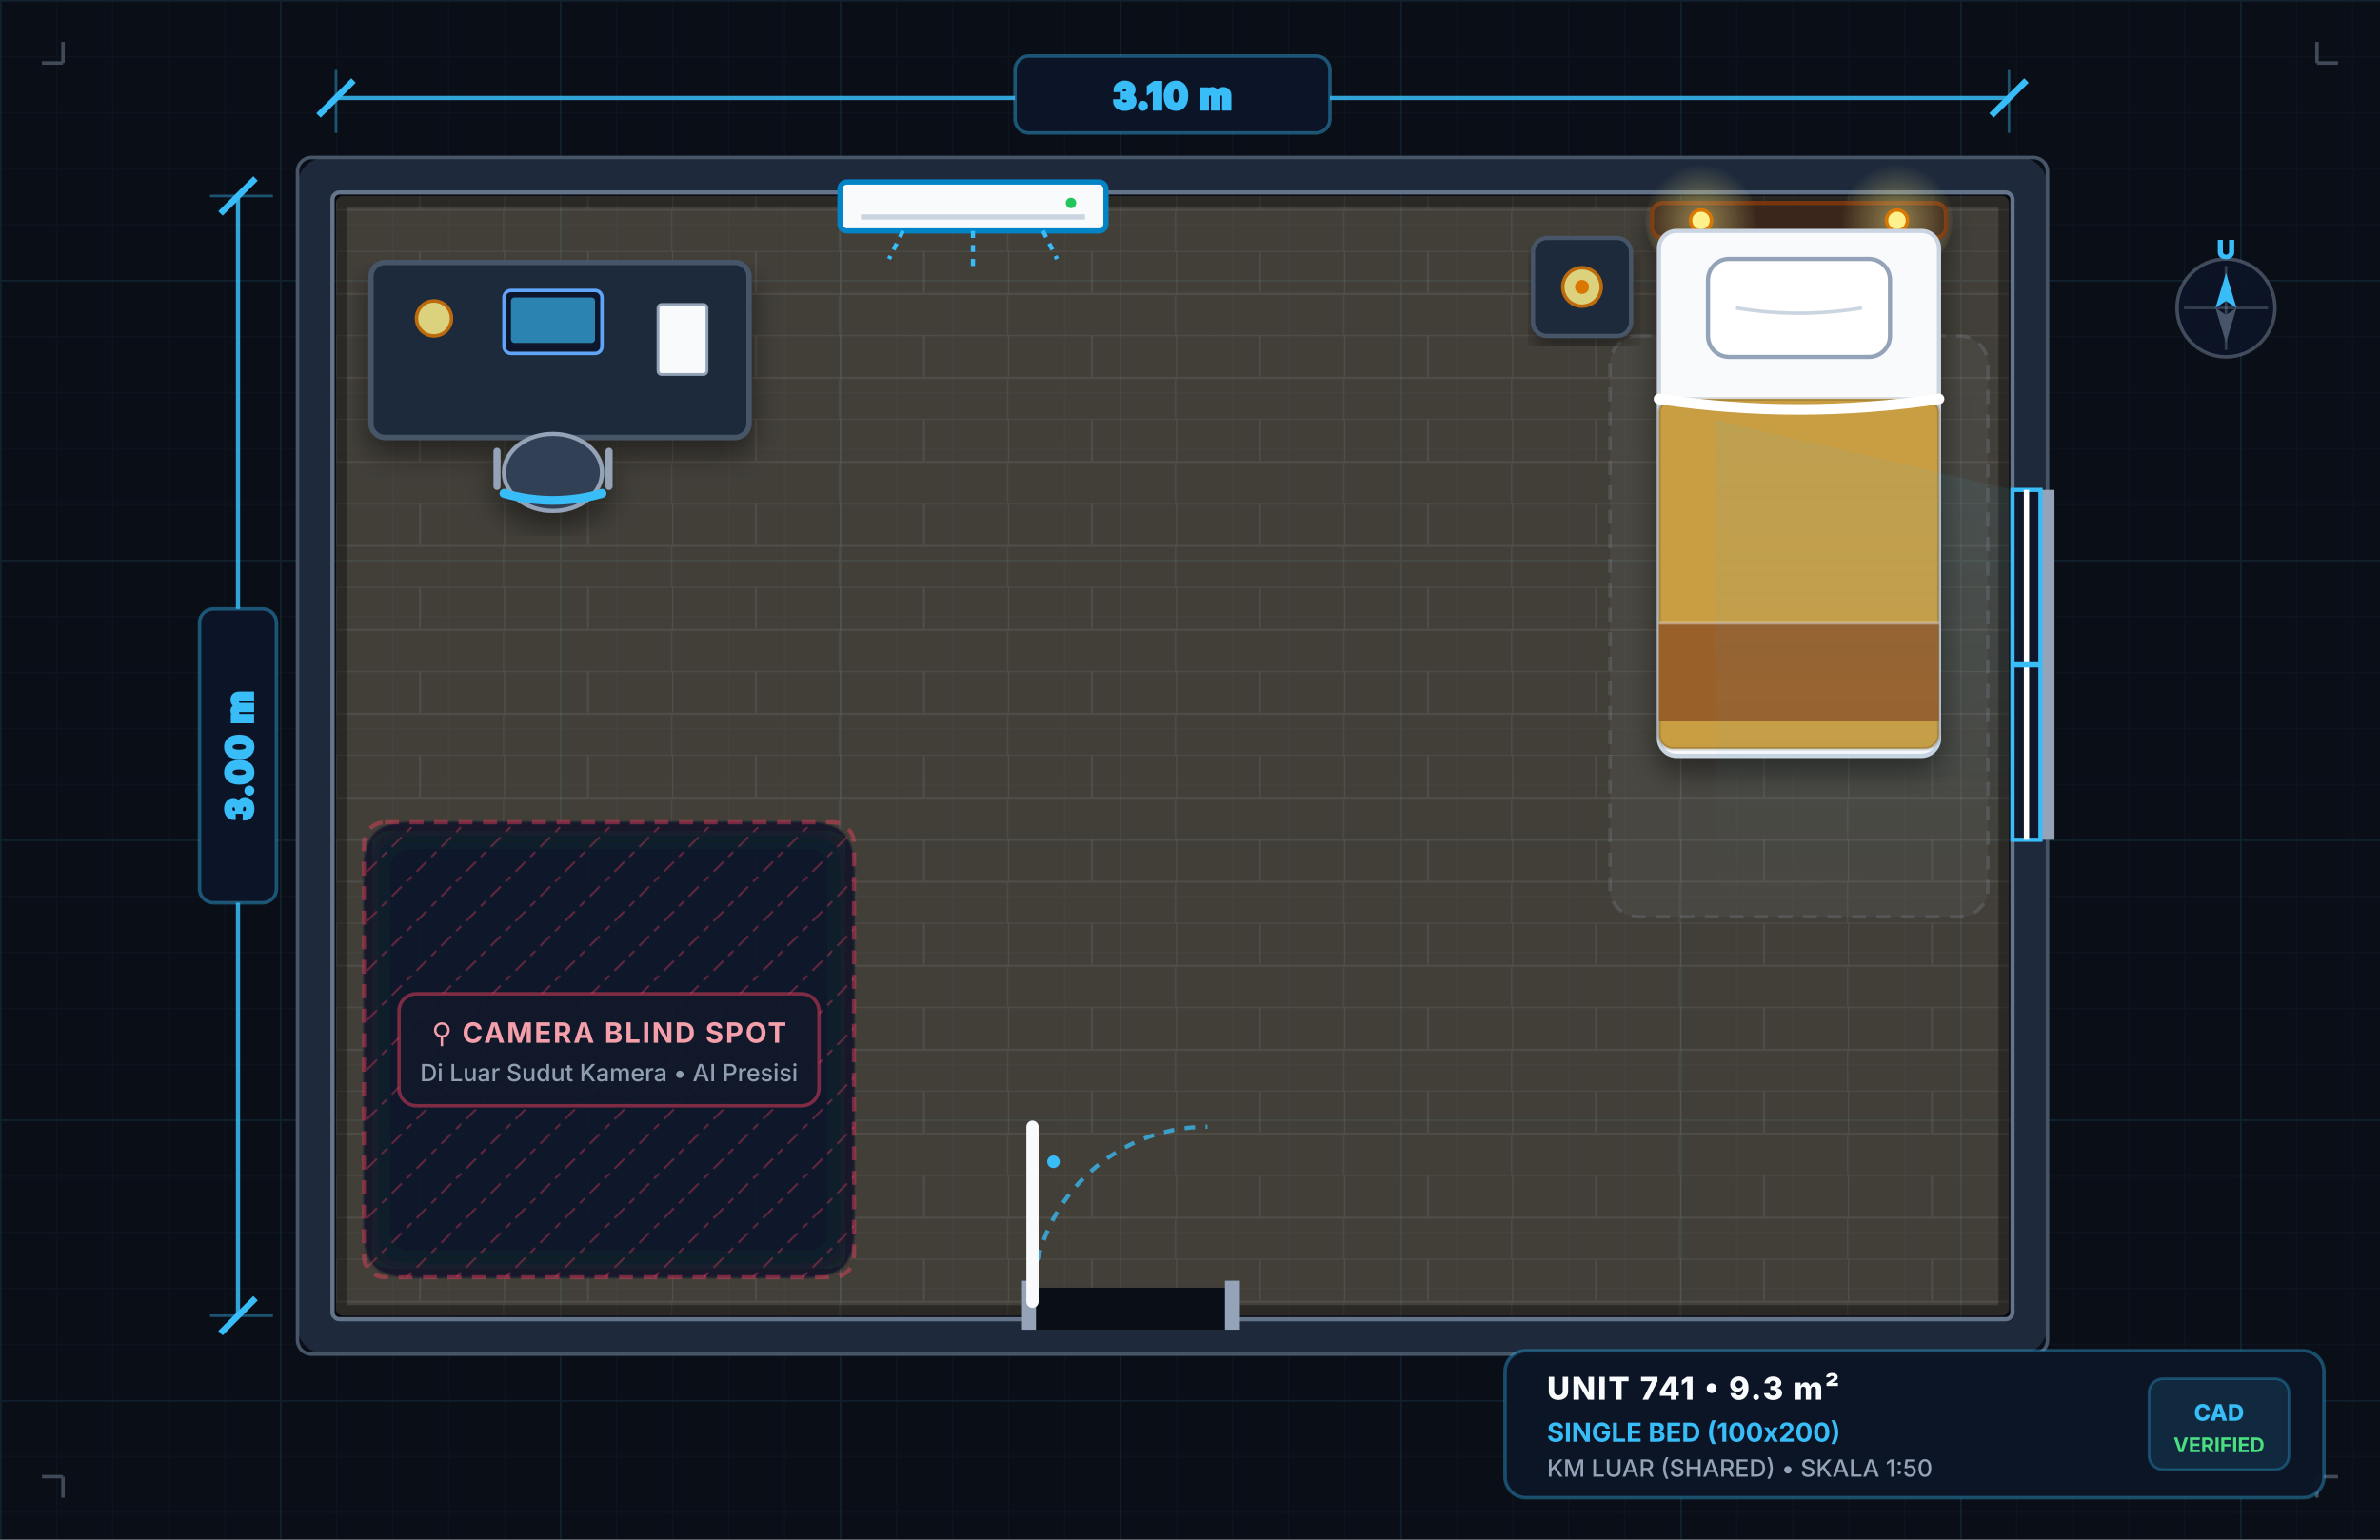
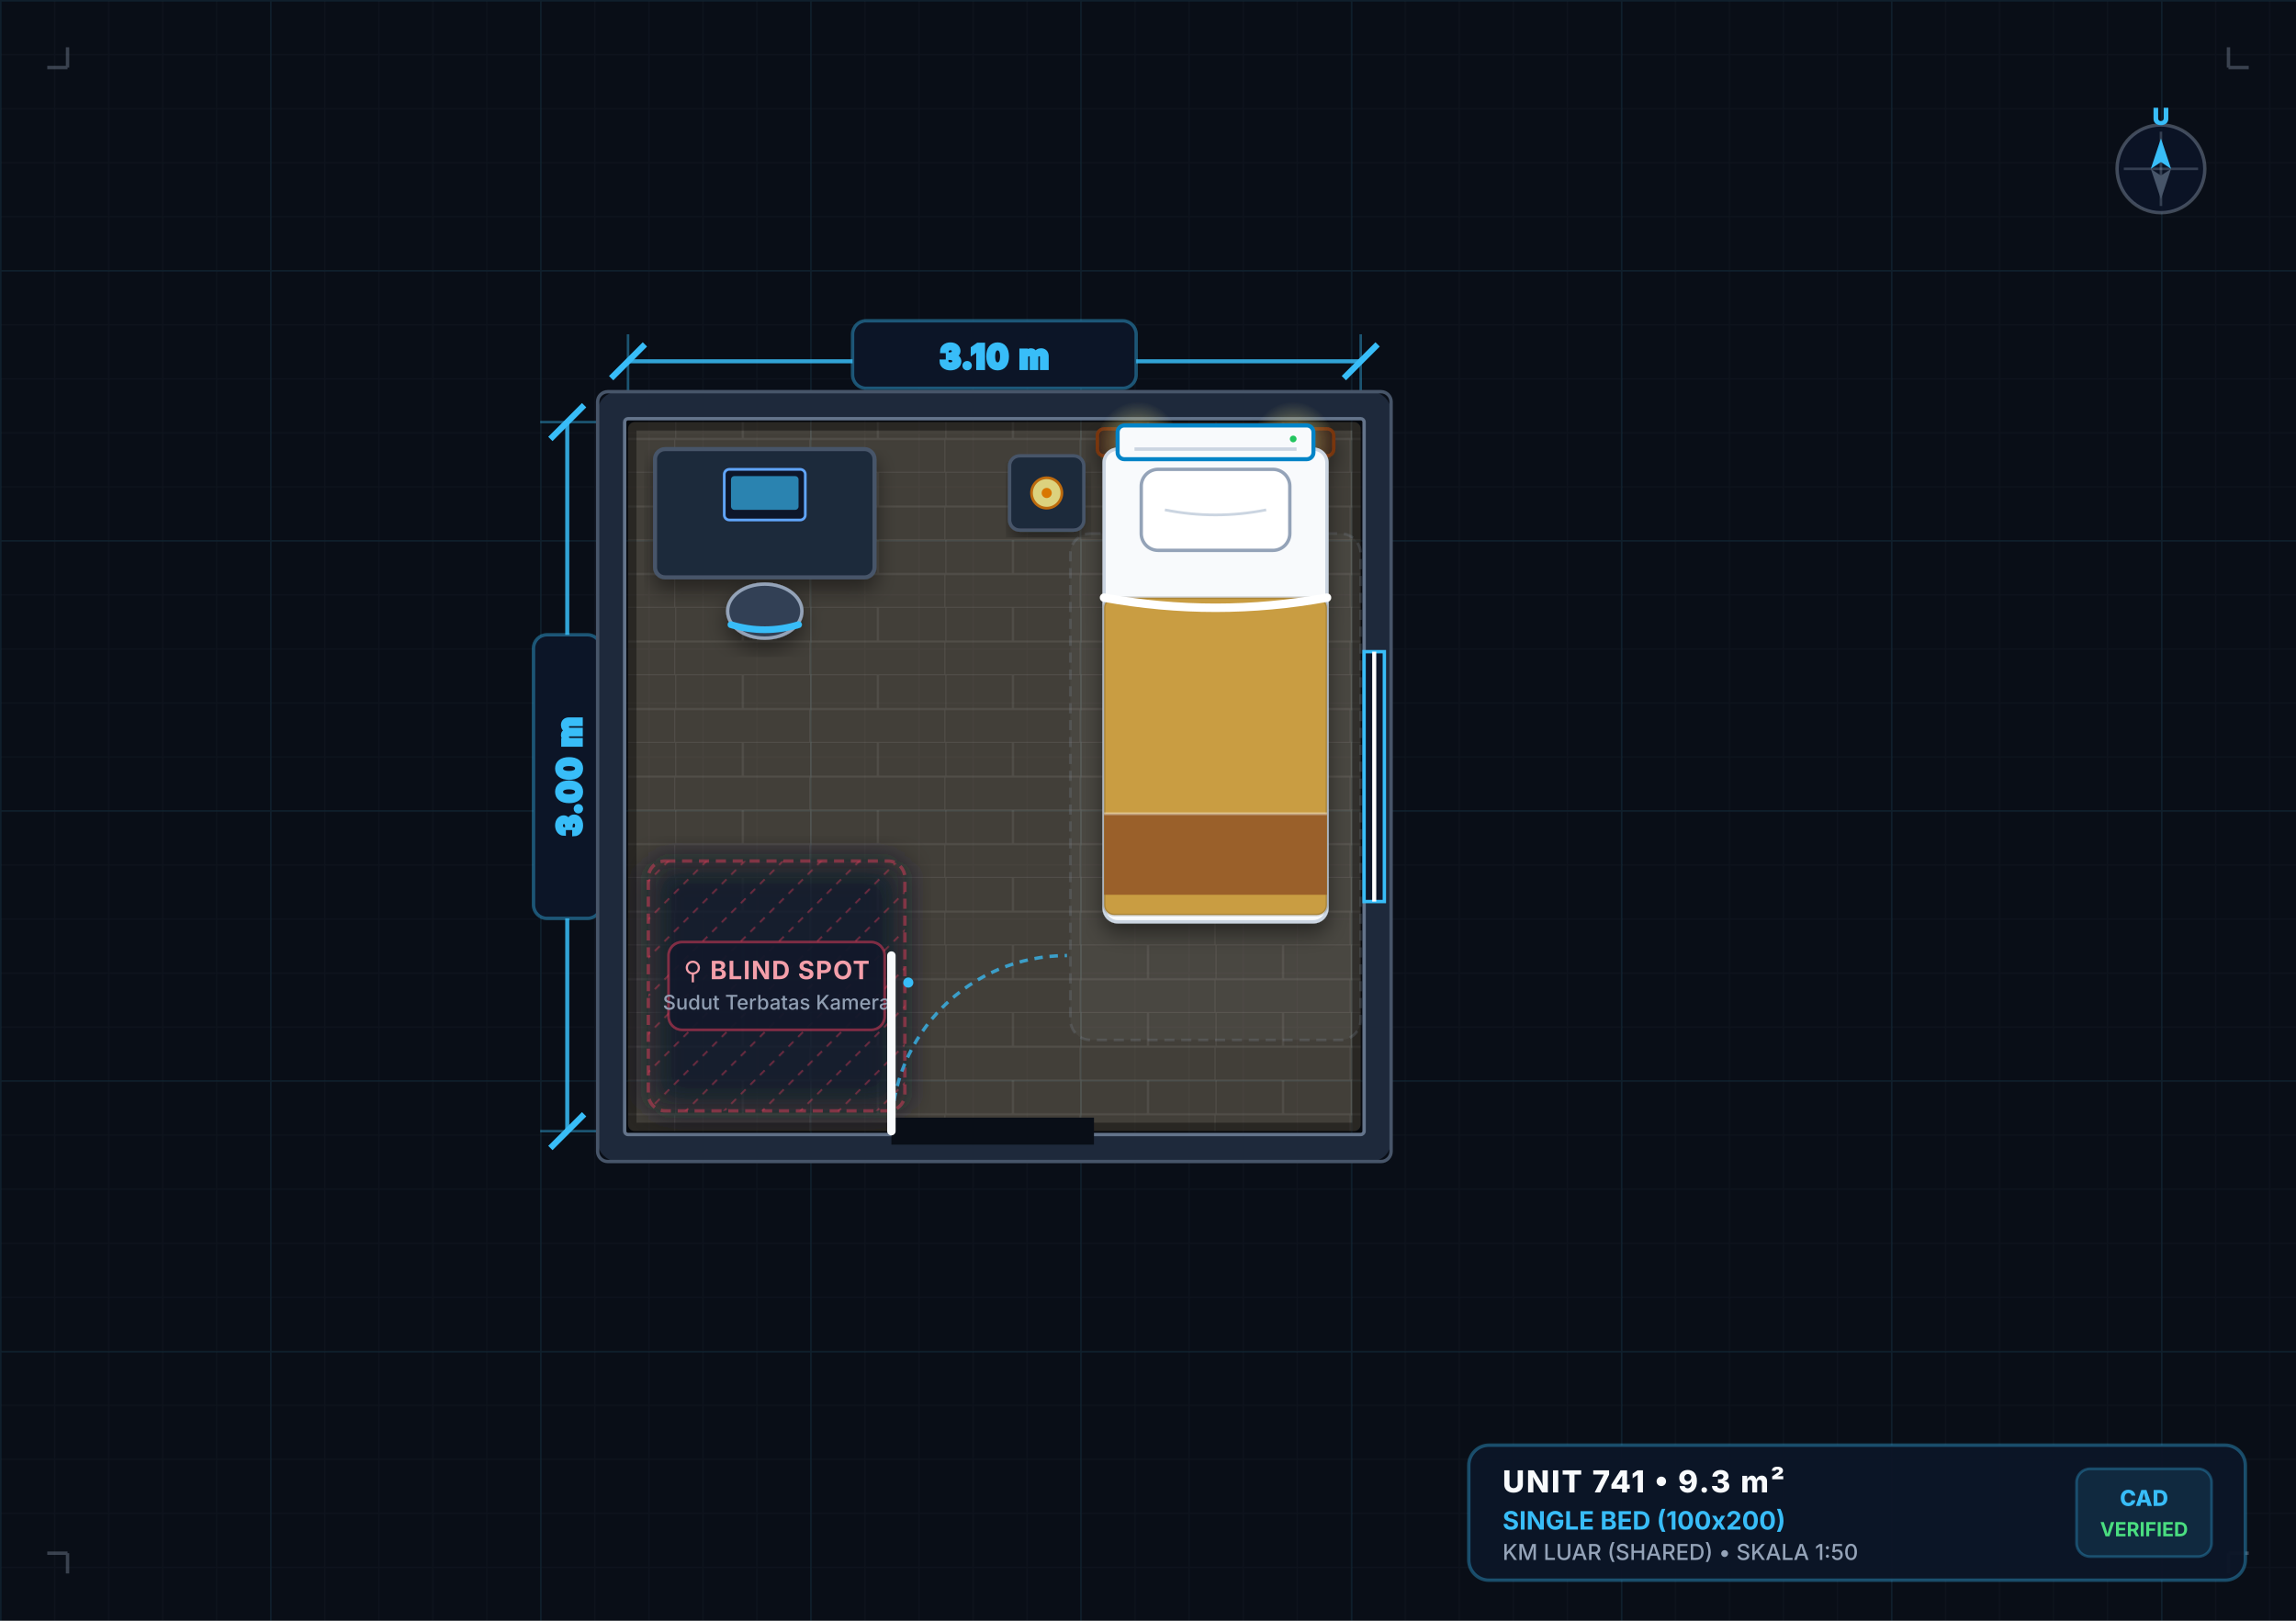
- <svg xmlns="http://www.w3.org/2000/svg" viewBox="0 0 680 440" width="100%" height="100%" style="background:#090e17; border-radius:14px; font-family:'Inter',system-ui,-apple-system,sans-serif;">
+ <svg xmlns="http://www.w3.org/2000/svg" viewBox="0 0 680 480" width="100%" height="100%" style="background:#090e17; border-radius:14px; font-family:'Inter',system-ui,-apple-system,sans-serif;">
  <defs>
    <pattern id="grid_cad_341" width="16" height="16" patternUnits="userSpaceOnUse">
      <path d="M 16 0 L 0 0 0 16" fill="none" stroke="rgba(148, 163, 184, 0.04)" stroke-width="0.75" />
    </pattern>
    <pattern id="grid_major_341" width="80" height="80" patternUnits="userSpaceOnUse">
-       <path d="M 80 0 L 0 0 0 80" fill="none" stroke="rgba(56, 189, 248, 0.08)" stroke-width="1" />
+       <path d="M 80 0 L 0 0 0 80" fill="none" stroke="rgba(56, 189, 248, 0.07)" stroke-width="1" />
    </pattern>
-     <pattern id="parquet_341" width="48" height="24" patternUnits="userSpaceOnUse">
-       <rect width="48" height="24" fill="#bba882" fill-opacity="0.32" />
-       <path d="M 0 12 L 48 12 M 24 0 L 24 12 M 0 24 L 48 24 M 48 12 L 48 24 M 0 0 L 0 12" fill="none" stroke="rgba(255, 255, 255, 0.07)" stroke-width="0.6" />
+     <pattern id="parquet_341" width="40" height="20" patternUnits="userSpaceOnUse">
+       <rect width="40" height="20" fill="#bba882" fill-opacity="0.32" />
+       <path d="M 0 10 L 40 10 M 20 0 L 20 10 M 0 20 L 40 20 M 40 10 L 40 20 M 0 0 L 0 10" fill="none" stroke="rgba(255, 255, 255, 0.08)" stroke-width="0.6" />
    </pattern>
-     <pattern id="bm_tile_341" width="14" height="14" patternUnits="userSpaceOnUse">
-       <rect width="14" height="14" fill="#0f2338" />
-       <path d="M 14 0 L 0 0 0 14" fill="none" stroke="rgba(56, 189, 248, 0.22)" stroke-width="0.6" />
+     <pattern id="bm_tile_341" width="12" height="12" patternUnits="userSpaceOnUse">
+       <rect width="12" height="12" fill="#0f2338" />
+       <path d="M 12 0 L 0 0 0 12" fill="none" stroke="rgba(56, 189, 248, 0.22)" stroke-width="0.6" />
    </pattern>
    <filter id="frost_blur_341" x="-10%" y="-10%" width="120%" height="120%">
-       <feGaussianBlur stdDeviation="5" result="blur" />
-       <feColorMatrix type="matrix" values="1 0 0 0 0  0 1 0 0 0  0 0 1 0 0  0 0 0 18 -7" />
+       <feGaussianBlur stdDeviation="4.5" result="blur" />
    </filter>
-     <pattern id="blind_hatch_341" width="10" height="10" patternTransform="rotate(45 0 0)" patternUnits="userSpaceOnUse">
-       <line x1="0" y1="0" x2="0" y2="10" stroke="rgba(244, 63, 94, 0.35)" stroke-width="1.2" stroke-dasharray="2 2" />
+     <pattern id="blind_hatch_341" width="8" height="8" patternTransform="rotate(45 0 0)" patternUnits="userSpaceOnUse">
+       <line x1="0" y1="0" x2="0" y2="8" stroke="rgba(244, 63, 94, 0.35)" stroke-width="1.2" stroke-dasharray="2 2" />
    </pattern>
-     <linearGradient id="win_light_341" x1="0%" y1="0%" x2="0%" y2="100%">
-       <stop offset="0%" stop-color="#38bdf8" stop-opacity="0.18" />
-       <stop offset="100%" stop-color="#38bdf8" stop-opacity="0.0" />
-     </linearGradient>
    <radialGradient id="lamp_glow_341">
-       <stop offset="0%" stop-color="#fef08a" stop-opacity="0.45" />
+       <stop offset="0%" stop-color="#fef08a" stop-opacity="0.5" />
      <stop offset="100%" stop-color="#fef08a" stop-opacity="0" />
    </radialGradient>
    <filter id="drop_shadow_341" x="-5%" y="-5%" width="115%" height="115%">
-       <feDropShadow dx="0" dy="4" stdDeviation="4" flood-color="#000000" flood-opacity="0.45" />
+       <feDropShadow dx="0" dy="3" stdDeviation="3" flood-color="#000000" flood-opacity="0.45" />
    </filter>
  </defs>
-   <rect width="680" height="440" fill="#090e17" />
-   <rect width="680" height="440" fill="url(#grid_cad_341)" />
-   <rect width="680" height="440" fill="url(#grid_major_341)" />
-   <g stroke="rgba(148, 163, 184, 0.4)" stroke-width="1">
-     <path d="M 12 18 L 18 18 M 18 12 L 18 18" />
-     <path d="M 668 18 L 662 18 M 662 12 L 662 18" />
-     <path d="M 12 422 L 18 422 M 18 428 L 18 422" />
-     <path d="M 668 422 L 662 422 M 662 428 L 662 422" />
+   <rect width="680" height="480" fill="#090e17" />
+   <rect width="680" height="480" fill="url(#grid_cad_341)" />
+   <rect width="680" height="480" fill="url(#grid_major_341)" />
+   <g stroke="rgba(148, 163, 184, 0.35)" stroke-width="1">
+     <path d="M 14 20 L 20 20 M 20 14 L 20 20" />
+     <path d="M 666 20 L 660 20 M 660 14 L 660 20" />
+     <path d="M 14 460 L 20 460 M 20 466 L 20 460" />
+     <path d="M 666 460 L 660 460 M 660 466 L 660 460" />
  </g>
  <g stroke="#38bdf8" stroke-width="1.2">
-     <line x1="96" y1="28" x2="574" y2="28" opacity="0.85" />
-     <line x1="91" y1="33" x2="101" y2="23" stroke-width="1.8" />
-     <line x1="569" y1="33" x2="579" y2="23" stroke-width="1.8" />
-     <line x1="96" y1="38" x2="96" y2="20" opacity="0.4" stroke-width="0.75" />
-     <line x1="574" y1="38" x2="574" y2="20" opacity="0.4" stroke-width="0.75" />
-     <rect x="290" y="16" width="90" height="22" rx="4" fill="#0c1527" stroke="rgba(56, 189, 248, 0.4)" stroke-width="1" />
-     <text x="335" y="31" fill="#38bdf8" font-size="10" font-weight="700" text-anchor="middle" letter-spacing="0.5">
+     <line x1="186" y1="107" x2="403" y2="107" opacity="0.85" />
+     <line x1="181" y1="112" x2="191" y2="102" stroke-width="1.8" />
+     <line x1="398" y1="112" x2="408" y2="102" stroke-width="1.8" />
+     <line x1="186" y1="119" x2="186" y2="99" opacity="0.4" stroke-width="0.75" />
+     <line x1="403" y1="119" x2="403" y2="99" opacity="0.4" stroke-width="0.75" />
+     <rect x="252.5" y="95" width="84" height="20" rx="4" fill="#0c1527" stroke="rgba(56, 189, 248, 0.4)" stroke-width="1" />
+     <text x="294.5" y="109" fill="#38bdf8" font-size="9.5" font-weight="700" text-anchor="middle" letter-spacing="0.5">
      3.10 m
    </text>
  </g>
  <g stroke="#38bdf8" stroke-width="1.2">
-     <line x1="68" y1="56" x2="68" y2="376" opacity="0.85" />
-     <line x1="63" y1="61" x2="73" y2="51" stroke-width="1.8" />
-     <line x1="63" y1="381" x2="73" y2="371" stroke-width="1.8" />
-     <line x1="78" y1="56" x2="60" y2="56" opacity="0.4" stroke-width="0.75" />
-     <line x1="78" y1="376" x2="60" y2="376" opacity="0.4" stroke-width="0.75" />
-     <g transform="translate(68, 216)">
-       <rect x="-42" y="-11" width="84" height="22" rx="4" fill="#0c1527" stroke="rgba(56, 189, 248, 0.4)" stroke-width="1" transform="rotate(-90)" />
-       <text x="0" y="4" fill="#38bdf8" font-size="10" font-weight="700" text-anchor="middle" letter-spacing="0.5" transform="rotate(-90)">
+     <line x1="168" y1="125" x2="168" y2="335" opacity="0.85" />
+     <line x1="163" y1="130" x2="173" y2="120" stroke-width="1.8" />
+     <line x1="163" y1="340" x2="173" y2="330" stroke-width="1.8" />
+     <line x1="180" y1="125" x2="160" y2="125" opacity="0.4" stroke-width="0.75" />
+     <line x1="180" y1="335" x2="160" y2="335" opacity="0.4" stroke-width="0.75" />
+     <g transform="translate(168, 230.0)">
+       <rect x="-42" y="-10" width="84" height="20" rx="4" fill="#0c1527" stroke="rgba(56, 189, 248, 0.4)" stroke-width="1" transform="rotate(-90)" />
+       <text x="0" y="4" fill="#38bdf8" font-size="9.5" font-weight="700" text-anchor="middle" letter-spacing="0.5" transform="rotate(-90)">
        3.00 m
      </text>
    </g>
  </g>
-   <rect x="96" y="56" width="478" height="320" rx="2" fill="url(#parquet_341)" />
-   <rect x="96" y="56" width="478" height="320" fill="none" stroke="rgba(0, 0, 0, 0.35)" stroke-width="6" />
-   <rect x="90" y="50" width="490" height="332" fill="none" stroke="#1e293b" stroke-width="10" rx="3" />
-   <rect x="85" y="45" width="500" height="342" fill="none" stroke="#475569" stroke-width="1" rx="4" />
-   <rect x="95" y="55" width="480" height="322" fill="none" stroke="#64748b" stroke-width="1.2" rx="2" />
+   <rect x="186" y="125" width="217" height="210" rx="2" fill="url(#parquet_341)" />
+   <rect x="186" y="125" width="217" height="210" fill="none" stroke="rgba(0, 0, 0, 0.38)" stroke-width="5" />
+   <rect x="181" y="120" width="227" height="220" fill="none" stroke="#1e293b" stroke-width="8" rx="2" />
+   <rect x="177" y="116" width="235" height="228" fill="none" stroke="#475569" stroke-width="1" rx="3" />
+   <rect x="185" y="124" width="219" height="212" fill="none" stroke="#64748b" stroke-width="1" rx="1" />
  <g id="unsure_zone" opacity="0.95">
-     <rect x="104" y="235" width="140" height="130" rx="6" fill="rgba(15, 23, 42, 0.85)" filter="url(#frost_blur_341)" />
-     <rect x="104" y="235" width="140" height="130" rx="6" fill="url(#blind_hatch_341)" stroke="rgba(244, 63, 94, 0.45)" stroke-width="1.2" stroke-dasharray="4 3" />
-     <rect x="114" y="284" width="120" height="32" rx="5" fill="rgba(15, 23, 42, 0.94)" stroke="rgba(244, 63, 94, 0.5)" stroke-width="1" />
-     <text x="174.0" y="298" fill="#fda4af" font-size="8" font-weight="700" text-anchor="middle" letter-spacing="0.5">
-       ⚲ CAMERA BLIND SPOT
+     <rect x="192" y="255" width="76" height="74" rx="5" fill="rgba(15, 23, 42, 0.85)" filter="url(#frost_blur_341)" />
+     <rect x="192" y="255" width="76" height="74" rx="5" fill="url(#blind_hatch_341)" stroke="rgba(244, 63, 94, 0.45)" stroke-width="1" stroke-dasharray="3 2" />
+     <rect x="198" y="279" width="64" height="26" rx="4" fill="rgba(15, 23, 42, 0.94)" stroke="rgba(244, 63, 94, 0.5)" stroke-width="0.8" />
+     <text x="230.0" y="290" fill="#fda4af" font-size="7.5" font-weight="700" text-anchor="middle" letter-spacing="0.3">
+       ⚲ BLIND SPOT
    </text>
-     <text x="174.0" y="309" fill="#94a3b8" font-size="6.8" font-weight="500" text-anchor="middle">
-       Di Luar Sudut Kamera • AI Presisi
+     <text x="230.0" y="299" fill="#94a3b8" font-size="6" font-weight="500" text-anchor="middle">
+       Sudut Terbatas Kamera
    </text>
  </g>
-   <rect x="460" y="96" width="108" height="166" rx="8" fill="rgba(255, 255, 255, 0.04)" stroke="rgba(148, 163, 184, 0.2)" stroke-width="1" stroke-dasharray="4 3" />
+   <rect x="317" y="158" width="86" height="150" rx="6" fill="rgba(255, 255, 255, 0.04)" stroke="rgba(148, 163, 184, 0.18)" stroke-width="0.8" stroke-dasharray="3 2" />
  <g id="bed_unit" filter="url(#drop_shadow_341)">
-     <rect x="472" y="58" width="84" height="10" rx="3" fill="#3b271d" stroke="#78350f" stroke-width="1.2" />
-     <circle cx="486" cy="63" r="16" fill="url(#lamp_glow_341)" />
-     <circle cx="542" cy="63" r="16" fill="url(#lamp_glow_341)" />
-     <circle cx="486" cy="63" r="3" fill="#fef08a" stroke="#d97706" stroke-width="1" />
-     <circle cx="542" cy="63" r="3" fill="#fef08a" stroke="#d97706" stroke-width="1" />
-     <rect x="474" y="66" width="80" height="150" rx="5" fill="#f8fafc" stroke="#cbd5e1" stroke-width="1.2" />
-     <rect x="474" y="114" width="80" height="100" rx="4" fill="#c99d42" stroke="rgba(0,0,0,0.15)" stroke-width="1" />
-     <path d="M 474 114 Q 514.0 120 554 114" fill="none" stroke="#ffffff" stroke-width="3" stroke-linecap="round" />
-     <rect x="474" y="178" width="80" height="28" fill="#935a26" opacity="0.88" />
-     <line x1="474" y1="178" x2="554" y2="178" stroke="rgba(255,255,255,0.4)" stroke-width="1" />
-     <rect x="488" y="74" width="52" height="28" rx="6" fill="#ffffff" stroke="#94a3b8" stroke-width="1.2" />
-     <path d="M 496 88 Q 514 91 532 88" fill="none" stroke="#cbd5e1" stroke-width="1" />
+     <rect x="325" y="127" width="70" height="8" rx="2" fill="#3b271d" stroke="#78350f" stroke-width="1" />
+     <circle cx="337" cy="131" r="12" fill="url(#lamp_glow_341)" />
+     <circle cx="383" cy="131" r="12" fill="url(#lamp_glow_341)" />
+     <circle cx="337" cy="131" r="2.5" fill="#fef08a" stroke="#d97706" stroke-width="0.8" />
+     <circle cx="383" cy="131" r="2.5" fill="#fef08a" stroke="#d97706" stroke-width="0.8" />
+     <rect x="327" y="133" width="66" height="140" rx="4" fill="#f8fafc" stroke="#cbd5e1" stroke-width="1" />
+     <rect x="327" y="177" width="66" height="94" rx="3" fill="#c99d42" stroke="rgba(0,0,0,0.15)" stroke-width="0.8" />
+     <path d="M 327 177 Q 360.0 183 393 177" fill="none" stroke="#ffffff" stroke-width="2.5" stroke-linecap="round" />
+     <rect x="327" y="241" width="66" height="24" fill="#935a26" opacity="0.88" />
+     <line x1="327" y1="241" x2="393" y2="241" stroke="rgba(255,255,255,0.4)" stroke-width="0.8" />
+     <rect x="338" y="139" width="44" height="24" rx="5" fill="#ffffff" stroke="#94a3b8" stroke-width="1" />
+     <path d="M 345 151 Q 360 154 375 151" fill="none" stroke="#cbd5e1" stroke-width="0.8" />
  </g>
  <g filter="url(#drop_shadow_341)">
-     <rect x="438" y="68" width="28" height="28" rx="4" fill="#1e293b" stroke="#475569" stroke-width="1.2" />
-     <circle cx="452" cy="82" r="5.5" fill="#fef08a" stroke="#d97706" stroke-width="1" opacity="0.85" />
-     <circle cx="452" cy="82" r="2" fill="#d97706" />
+     <rect x="299" y="135" width="22" height="22" rx="3" fill="#1e293b" stroke="#475569" stroke-width="1" />
+     <circle cx="310" cy="146" r="4.5" fill="#fef08a" stroke="#d97706" stroke-width="0.8" opacity="0.85" />
+     <circle cx="310" cy="146" r="1.5" fill="#d97706" />
  </g>
  <g id="desk_setup" filter="url(#drop_shadow_341)">
-     <rect x="106" y="75" width="108" height="50" rx="4" fill="#1e293b" stroke="#475569" stroke-width="1.5" />
-     <rect x="144" y="83" width="28" height="18" rx="2" fill="#0f172a" stroke="#60a5fa" stroke-width="1" />
-     <rect x="146" y="85" width="24" height="13" rx="1" fill="#38bdf8" opacity="0.65" />
-     <circle cx="124" cy="91" r="5" fill="#fef08a" stroke="#d97706" stroke-width="1" opacity="0.85" />
-     <rect x="188" y="87" width="14" height="20" rx="1" fill="#f8fafc" stroke="#94a3b8" stroke-width="0.8" />
-     <ellipse cx="158" cy="135" rx="14" ry="11" fill="#334155" stroke="#94a3b8" stroke-width="1.2" />
-     <path d="M 144 141 Q 158 145 172 141" fill="none" stroke="#38bdf8" stroke-width="2.5" stroke-linecap="round" />
-     <line x1="142" y1="129" x2="142" y2="139" stroke="#94a3b8" stroke-width="2" stroke-linecap="round" />
-     <line x1="174" y1="129" x2="174" y2="139" stroke="#94a3b8" stroke-width="2" stroke-linecap="round" />
+     <rect x="194" y="133" width="65" height="38" rx="3" fill="#1e293b" stroke="#475569" stroke-width="1.2" />
+     <rect x="214.5" y="139" width="24" height="15" rx="1.5" fill="#0f172a" stroke="#60a5fa" stroke-width="0.8" />
+     <rect x="216.5" y="141" width="20" height="10" rx="1" fill="#38bdf8" opacity="0.65" />
+     <ellipse cx="226.5" cy="181" rx="11" ry="8" fill="#334155" stroke="#94a3b8" stroke-width="1" />
+     <path d="M 216.5 185 Q 226.5 188 236.5 185" fill="none" stroke="#38bdf8" stroke-width="2" stroke-linecap="round" />
  </g>
  <g id="ac_unit">
-     <rect x="240" y="52" width="76" height="14" rx="2" fill="#f8fafc" stroke="#0284c7" stroke-width="1.5" />
-     <line x1="246" y1="62" x2="310" y2="62" stroke="#cbd5e1" stroke-width="1.5" />
-     <line x1="258" y1="66" x2="254" y2="74" stroke="#38bdf8" stroke-width="1.2" stroke-dasharray="2 2" />
-     <line x1="278" y1="66" x2="278" y2="76" stroke="#38bdf8" stroke-width="1.2" stroke-dasharray="2 2" />
-     <line x1="298" y1="66" x2="302" y2="74" stroke="#38bdf8" stroke-width="1.2" stroke-dasharray="2 2" />
-     <circle cx="306" cy="58" r="1.5" fill="#22c55e" />
+     <rect x="331" y="126" width="58" height="10" rx="2" fill="#f8fafc" stroke="#0284c7" stroke-width="1.2" />
+     <line x1="336" y1="133" x2="384" y2="133" stroke="#cbd5e1" stroke-width="1" />
+     <circle cx="383" cy="130" r="1" fill="#22c55e" />
  </g>
  <g id="window_right">
-     <polygon points="575,140 490,120 490,260 575,240" fill="url(#win_light_341)" opacity="0.45" />
-     <rect x="583" y="140" width="4" height="100" fill="#94a3b8" />
-     <rect x="575" y="140" width="8" height="100" fill="#0f172a" stroke="#38bdf8" stroke-width="1.2" />
-     <line x1="579" y1="140" x2="579" y2="240" stroke="#ffffff" stroke-width="1.5" />
-     <line x1="575" y1="190" x2="583" y2="190" stroke="#38bdf8" stroke-width="1.5" />
+     <rect x="404" y="193" width="6" height="74" fill="#0f172a" stroke="#38bdf8" stroke-width="1" />
+     <line x1="407" y1="193" x2="407" y2="267" stroke="#ffffff" stroke-width="1.2" />
  </g>
  <g id="main_door">
-     <rect x="295" y="368" width="56" height="12" fill="#090e17" />
-     <rect x="292" y="366" width="4" height="14" fill="#94a3b8" />
-     <rect x="350" y="366" width="4" height="14" fill="#94a3b8" />
-     <path d="M 295 372 A 50 50 0 0 1 345 322" fill="none" stroke="#38bdf8" stroke-width="1.2" stroke-dasharray="3 3" opacity="0.75" />
-     <line x1="295" y1="372" x2="295" y2="322" stroke="#f8fafc" stroke-width="3.5" stroke-linecap="round" />
-     <circle cx="301" cy="332" r="1.8" fill="#38bdf8" />
+     <rect x="264" y="331" width="60" height="8" fill="#090e17" />
+     <path d="M 264 335 A 52 52 0 0 1 316 283" fill="none" stroke="#38bdf8" stroke-width="1" stroke-dasharray="2.5 2" opacity="0.75" />
+     <line x1="264" y1="335" x2="264" y2="283" stroke="#f8fafc" stroke-width="2.5" stroke-linecap="round" />
+     <circle cx="269" cy="291" r="1.5" fill="#38bdf8" />
  </g>
-   <g id="title_block" transform="translate(430, 386)">
-     <rect x="0" y="0" width="234" height="42" rx="6" fill="rgba(12, 21, 39, 0.96)" stroke="rgba(56, 189, 248, 0.35)" stroke-width="1" />
-     <text x="12" y="14" fill="#f8fafc" font-size="9" font-weight="800" letter-spacing="0.5">
+   <g id="title_block" transform="translate(435, 428)">
+     <rect x="0" y="0" width="230" height="40" rx="6" fill="rgba(12, 21, 39, 0.96)" stroke="rgba(56, 189, 248, 0.35)" stroke-width="1" />
+     <text x="10" y="14" fill="#f8fafc" font-size="9" font-weight="800" letter-spacing="0.5">
      UNIT 741 • 9.3 m²
    </text>
-     <text x="12" y="26" fill="#38bdf8" font-size="7.5" font-weight="700">
+     <text x="10" y="25" fill="#38bdf8" font-size="7.5" font-weight="700">
      SINGLE BED (100x200)
    </text>
-     <text x="12" y="36" fill="#94a3b8" font-size="6.8" font-weight="500">
+     <text x="10" y="34" fill="#94a3b8" font-size="6.5" font-weight="500">
      KM LUAR (SHARED) • SKALA 1:50
    </text>
-     <rect x="184" y="8" width="40" height="26" rx="4" fill="rgba(56, 189, 248, 0.12)" stroke="rgba(56, 189, 248, 0.3)" stroke-width="0.8" />
-     <text x="204" y="20" fill="#38bdf8" font-size="6.5" font-weight="800" text-anchor="middle">CAD</text>
-     <text x="204" y="29" fill="#4ade80" font-size="5.8" font-weight="700" text-anchor="middle">VERIFIED</text>
+     <rect x="180" y="7" width="40" height="26" rx="4" fill="rgba(56, 189, 248, 0.12)" stroke="rgba(56, 189, 248, 0.3)" stroke-width="0.8" />
+     <text x="200" y="18" fill="#38bdf8" font-size="6.5" font-weight="800" text-anchor="middle">CAD</text>
+     <text x="200" y="27" fill="#4ade80" font-size="5.8" font-weight="700" text-anchor="middle">VERIFIED</text>
  </g>
-   <g id="north_compass" transform="translate(620, 72)">
-     <circle cx="16" cy="16" r="14" fill="rgba(12, 21, 39, 0.9)" stroke="rgba(148, 163, 184, 0.4)" stroke-width="1" />
-     <line x1="16" y1="4" x2="16" y2="28" stroke="rgba(148, 163, 184, 0.3)" stroke-width="0.75" />
-     <line x1="4" y1="16" x2="28" y2="16" stroke="rgba(148, 163, 184, 0.3)" stroke-width="0.75" />
-     <polygon points="16,6 19,16 16,14 13,16" fill="#38bdf8" />
-     <polygon points="16,26 19,16 16,18 13,16" fill="#475569" />
-     <text x="16" y="2" fill="#38bdf8" font-size="7.5" font-weight="900" text-anchor="middle">U</text>
+   <g id="north_compass" transform="translate(625, 35)">
+     <circle cx="15" cy="15" r="13" fill="rgba(12, 21, 39, 0.9)" stroke="rgba(148, 163, 184, 0.4)" stroke-width="1" />
+     <line x1="15" y1="4" x2="15" y2="26" stroke="rgba(148, 163, 184, 0.3)" stroke-width="0.75" />
+     <line x1="4" y1="15" x2="26" y2="15" stroke="rgba(148, 163, 184, 0.3)" stroke-width="0.75" />
+     <polygon points="15,6 18,15 15,13 12,15" fill="#38bdf8" />
+     <polygon points="15,24 18,15 15,17 12,15" fill="#475569" />
+     <text x="15" y="2" fill="#38bdf8" font-size="7" font-weight="900" text-anchor="middle">U</text>
  </g>
</svg>
